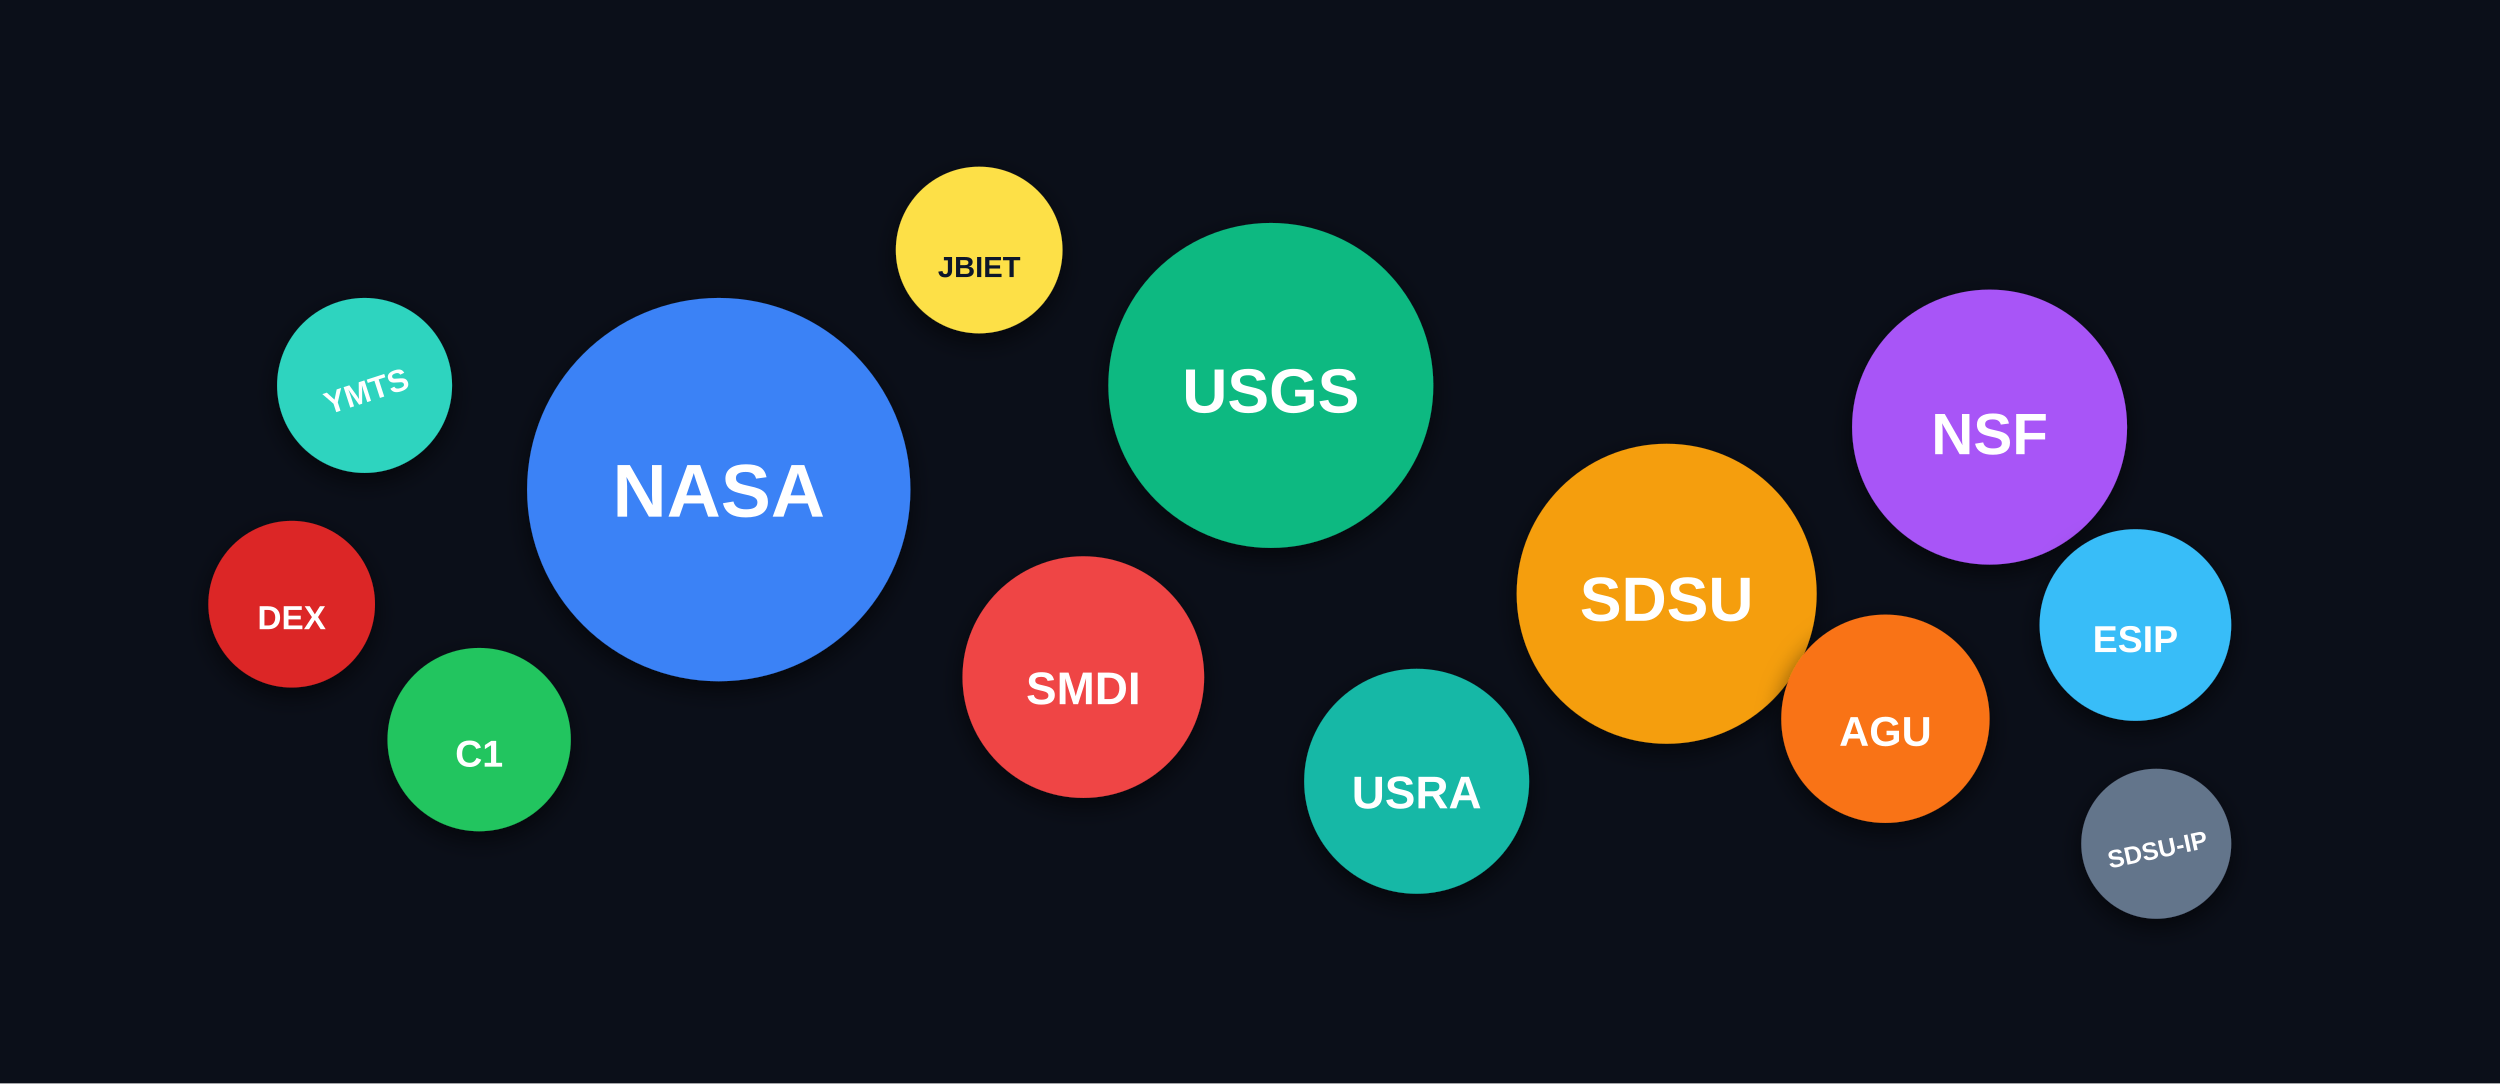
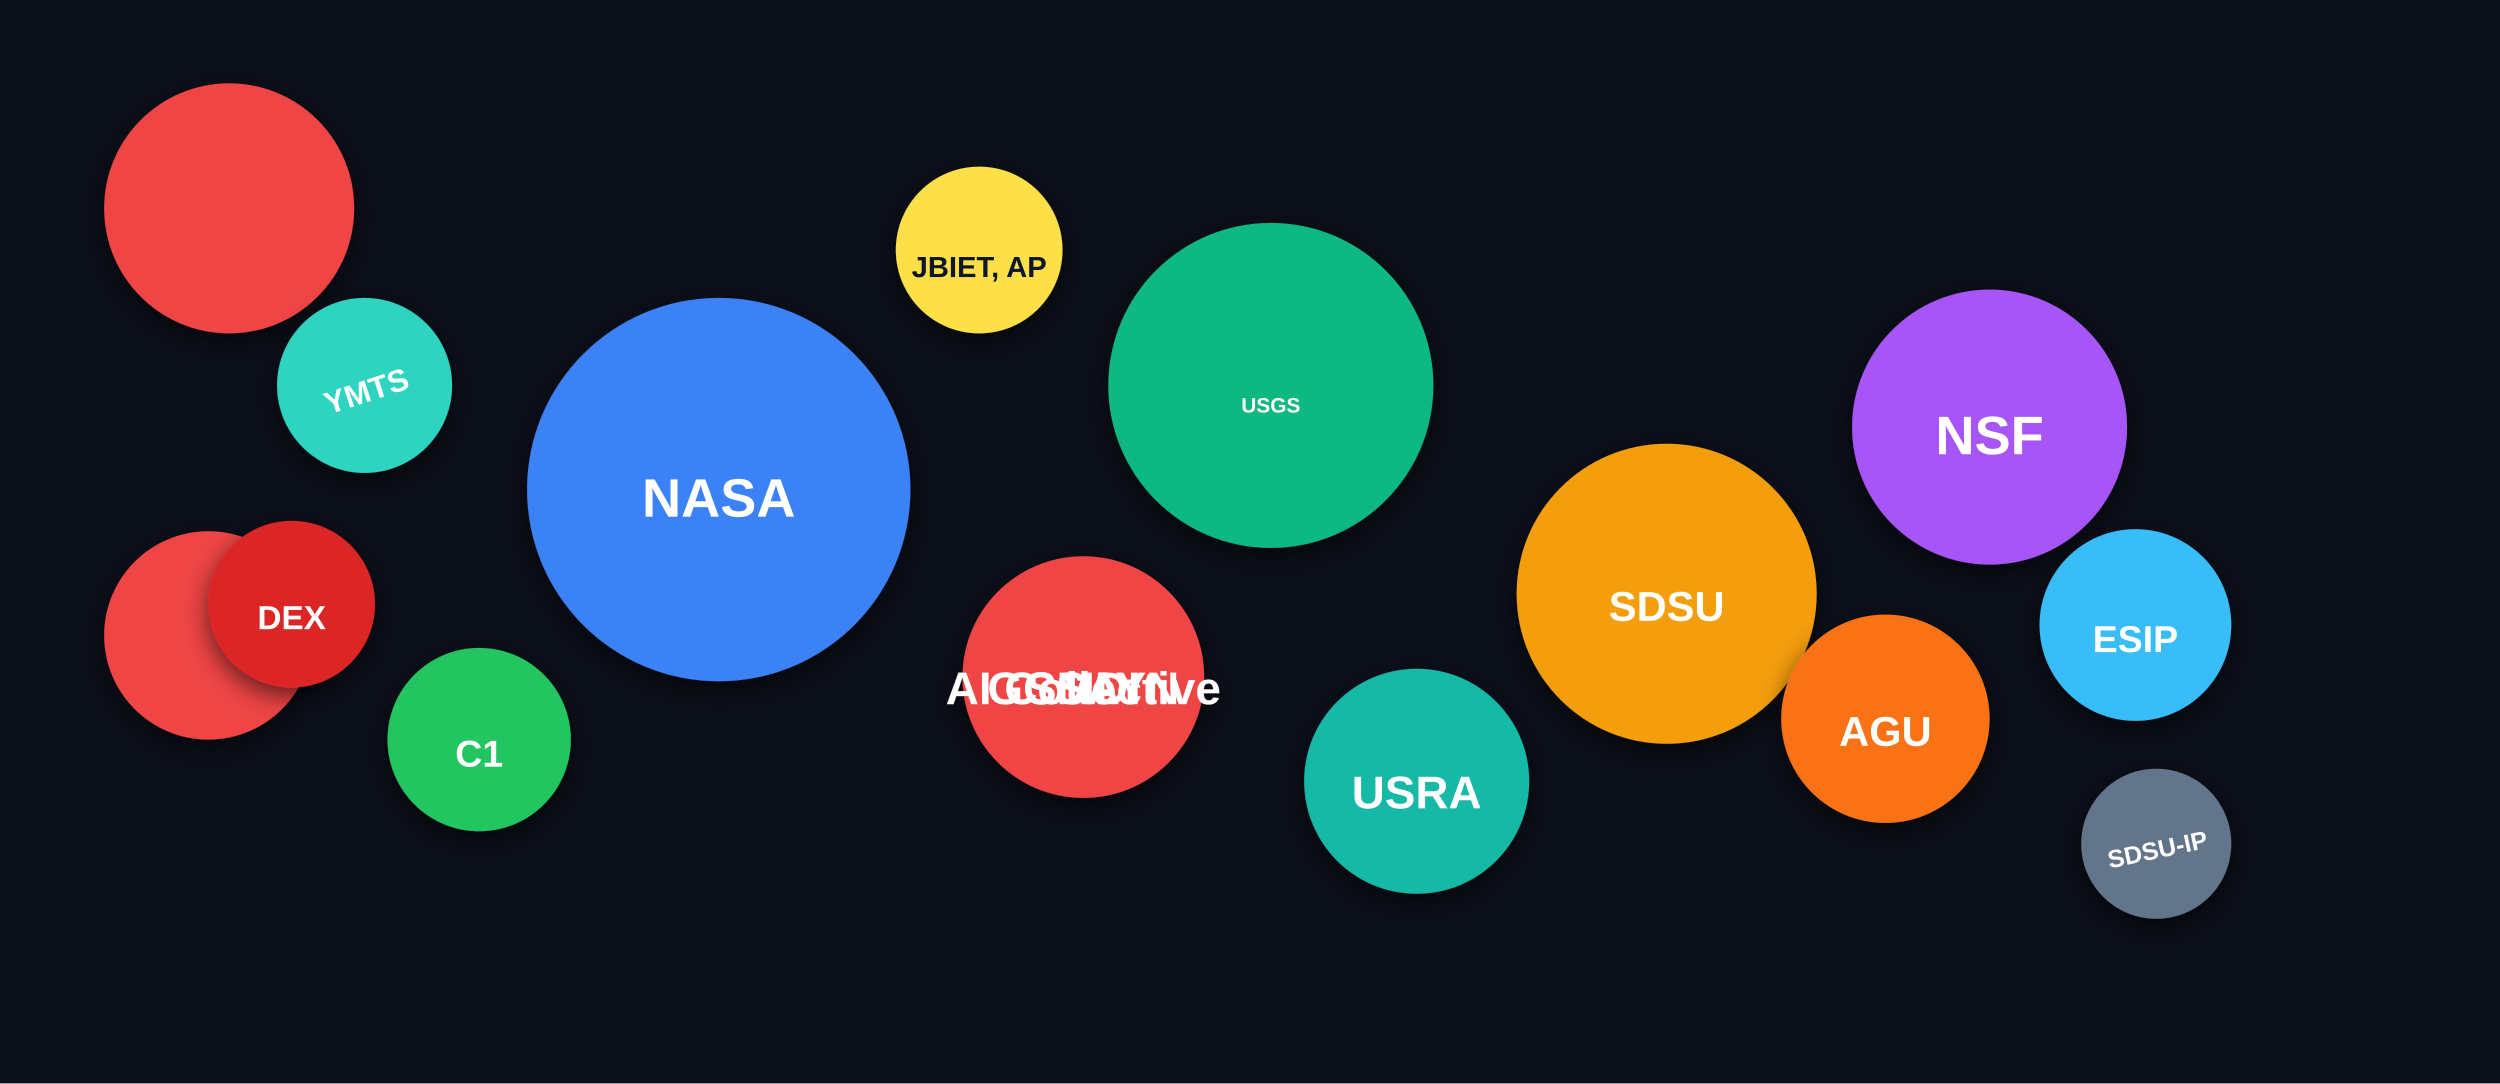
<svg xmlns="http://www.w3.org/2000/svg" width="1200" height="520" viewBox="0 0 1200 520" role="img" aria-label="Experience organizations word cloud (dark mode)">
  <defs>
    <filter id="shadow" x="-30%" y="-30%" width="160%" height="160%">
      <feDropShadow dx="0" dy="4" stdDeviation="6" flood-color="#000" flood-opacity="0.6" />
    </filter>
    <style>
      .t { font-family: Arial, sans-serif; font-weight: 800; fill: #ffffff; }
      .tDark { font-family: Arial, sans-serif; font-weight: 800; fill: #0f172a; }
    </style>
  </defs>
  <rect x="0" y="0" width="1200" height="520" fill="#0b0f19" />
  <g filter="url(#shadow)">
    <circle cx="345" cy="235" r="92" fill="#3b82f6" />
-     <text x="345" y="248" text-anchor="middle" class="t" font-size="36">NASA</text>
+     <text x="345" y="248" text-anchor="middle" class="t" font-size="26">NASA</text>
    <circle cx="610" cy="185" r="78" fill="#10b981" />
-     <text x="610" y="198" text-anchor="middle" class="t" font-size="30">USGS</text>
+     <text x="610" y="198" text-anchor="middle" class="t" font-size="10">USGS</text>
    <circle cx="800" cy="285" r="72" fill="#f59e0b" />
-     <text x="800" y="298" text-anchor="middle" class="t" font-size="30">SDSU</text>
+     <text x="800" y="298" text-anchor="middle" class="t" font-size="20">SDSU</text>
    <circle cx="955" cy="205" r="66" fill="#a855f7" />
-     <text x="955" y="218" text-anchor="middle" class="t" font-size="28">NSF</text>
+     <text x="955" y="218" text-anchor="middle" class="t" font-size="26">NSF</text>
  </g>
  <g filter="url(#shadow)">
    <circle cx="520" cy="325" r="58" fill="#ef4444" />
    <text x="520" y="338" text-anchor="middle" class="t" font-size="22">SMDI</text>
+     <circle cx="100" cy="305" r="50" fill="#ef4444" />
+     <text x="520" y="338" text-anchor="middle" class="t" font-size="22">AI Collective</text>
+     <circle cx="110" cy="100" r="60" fill="#ef4444" />
+     <text x="520" y="338" text-anchor="middle" class="t" font-size="22">GCSAYN</text>
    <circle cx="680" cy="375" r="54" fill="#14b8a6" />
    <text x="680" y="388" text-anchor="middle" class="t" font-size="22">USRA</text>
    <circle cx="905" cy="345" r="50" fill="#f97316" />
    <text x="905" y="358" text-anchor="middle" class="t" font-size="20">AGU</text>
    <circle cx="1025" cy="300" r="46" fill="#38bdf8" />
    <text x="1025" y="313" text-anchor="middle" class="t" font-size="18">ESIP</text>
  </g>
  <g filter="url(#shadow)">
    <circle cx="230" cy="355" r="44" fill="#22c55e" />
    <text x="230" y="368" text-anchor="middle" class="t" font-size="18">C1</text>
    <circle cx="140" cy="290" r="40" fill="#dc2626" />
    <text x="140" y="302" text-anchor="middle" class="t" font-size="16">DEX</text>
    <circle cx="175" cy="185" r="42" fill="#2dd4bf" />
    <g transform="translate(175,185) rotate(-18)">
      <text x="0" y="8" text-anchor="middle" class="t" font-size="15">YMTS</text>
    </g>
    <circle cx="470" cy="120" r="40" fill="#fde047" />
-     <text x="470" y="133" text-anchor="middle" class="tDark" font-size="14">JBIET</text>
+     <text x="470" y="133" text-anchor="middle" class="tDark" font-size="14">JBIET, AP</text>
    <circle cx="1035" cy="405" r="36" fill="#64748b" />
    <g transform="translate(1035,405) rotate(-12)">
      <text x="0" y="7" text-anchor="middle" class="t" font-size="12">SDSU-IP</text>
    </g>
  </g>
</svg>
